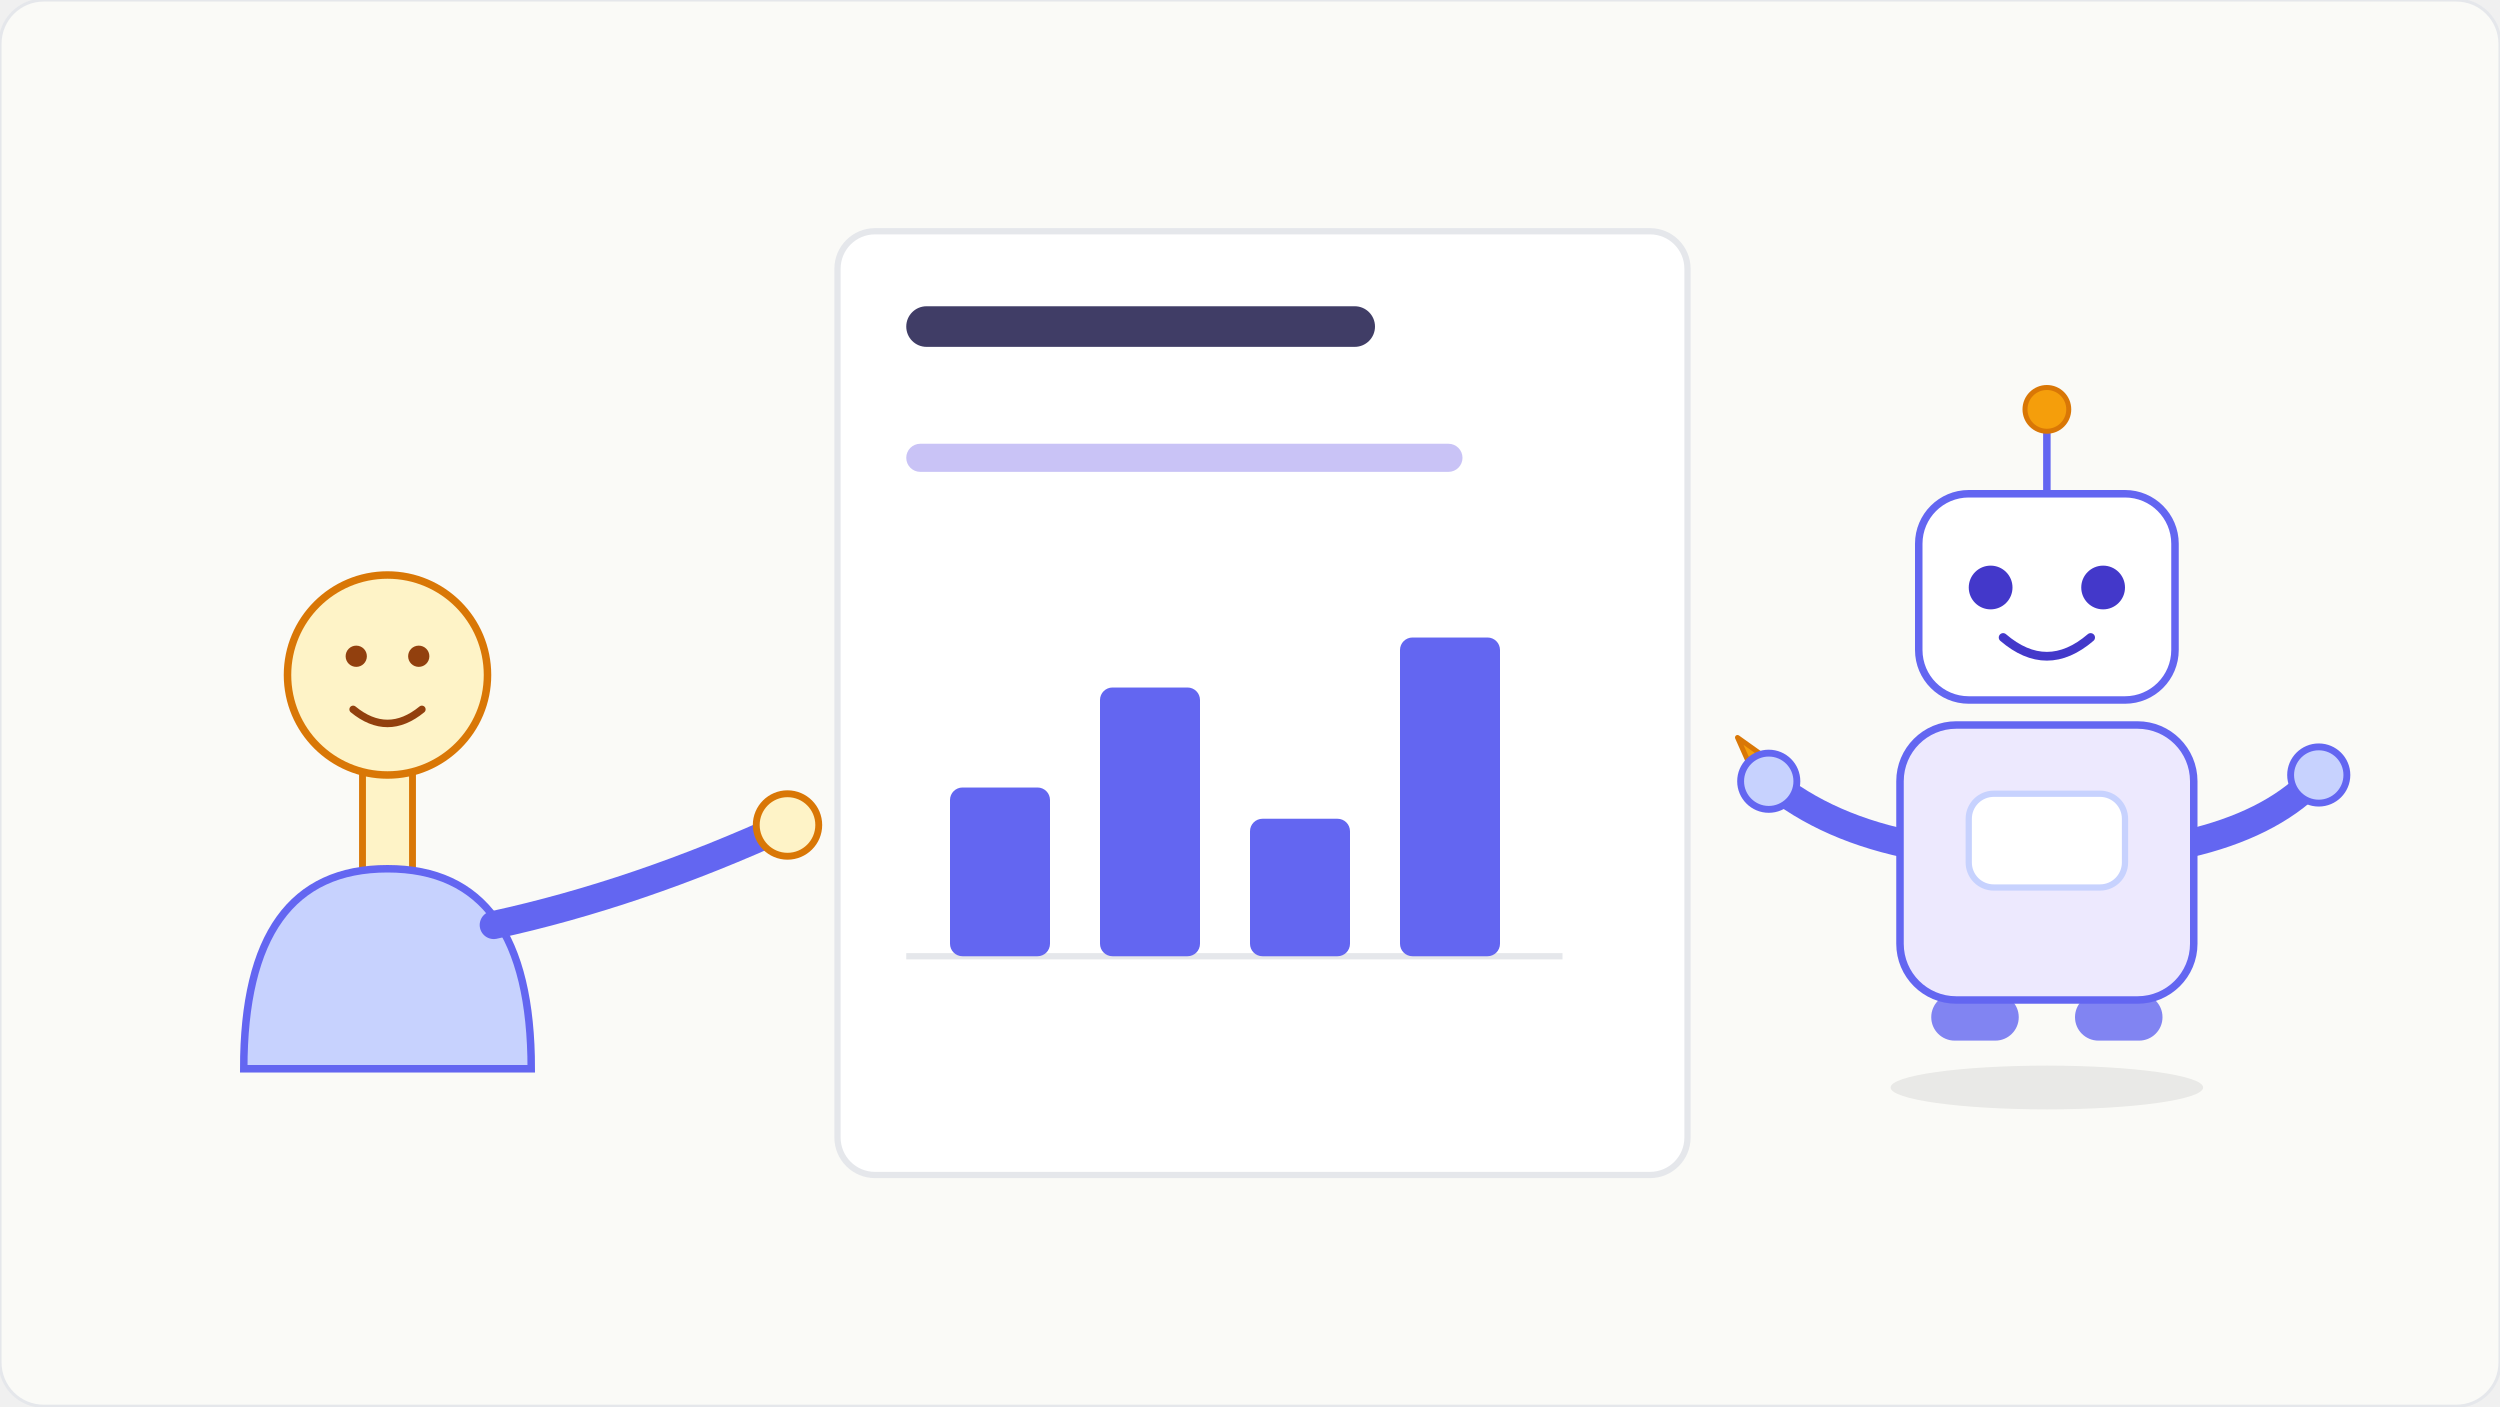
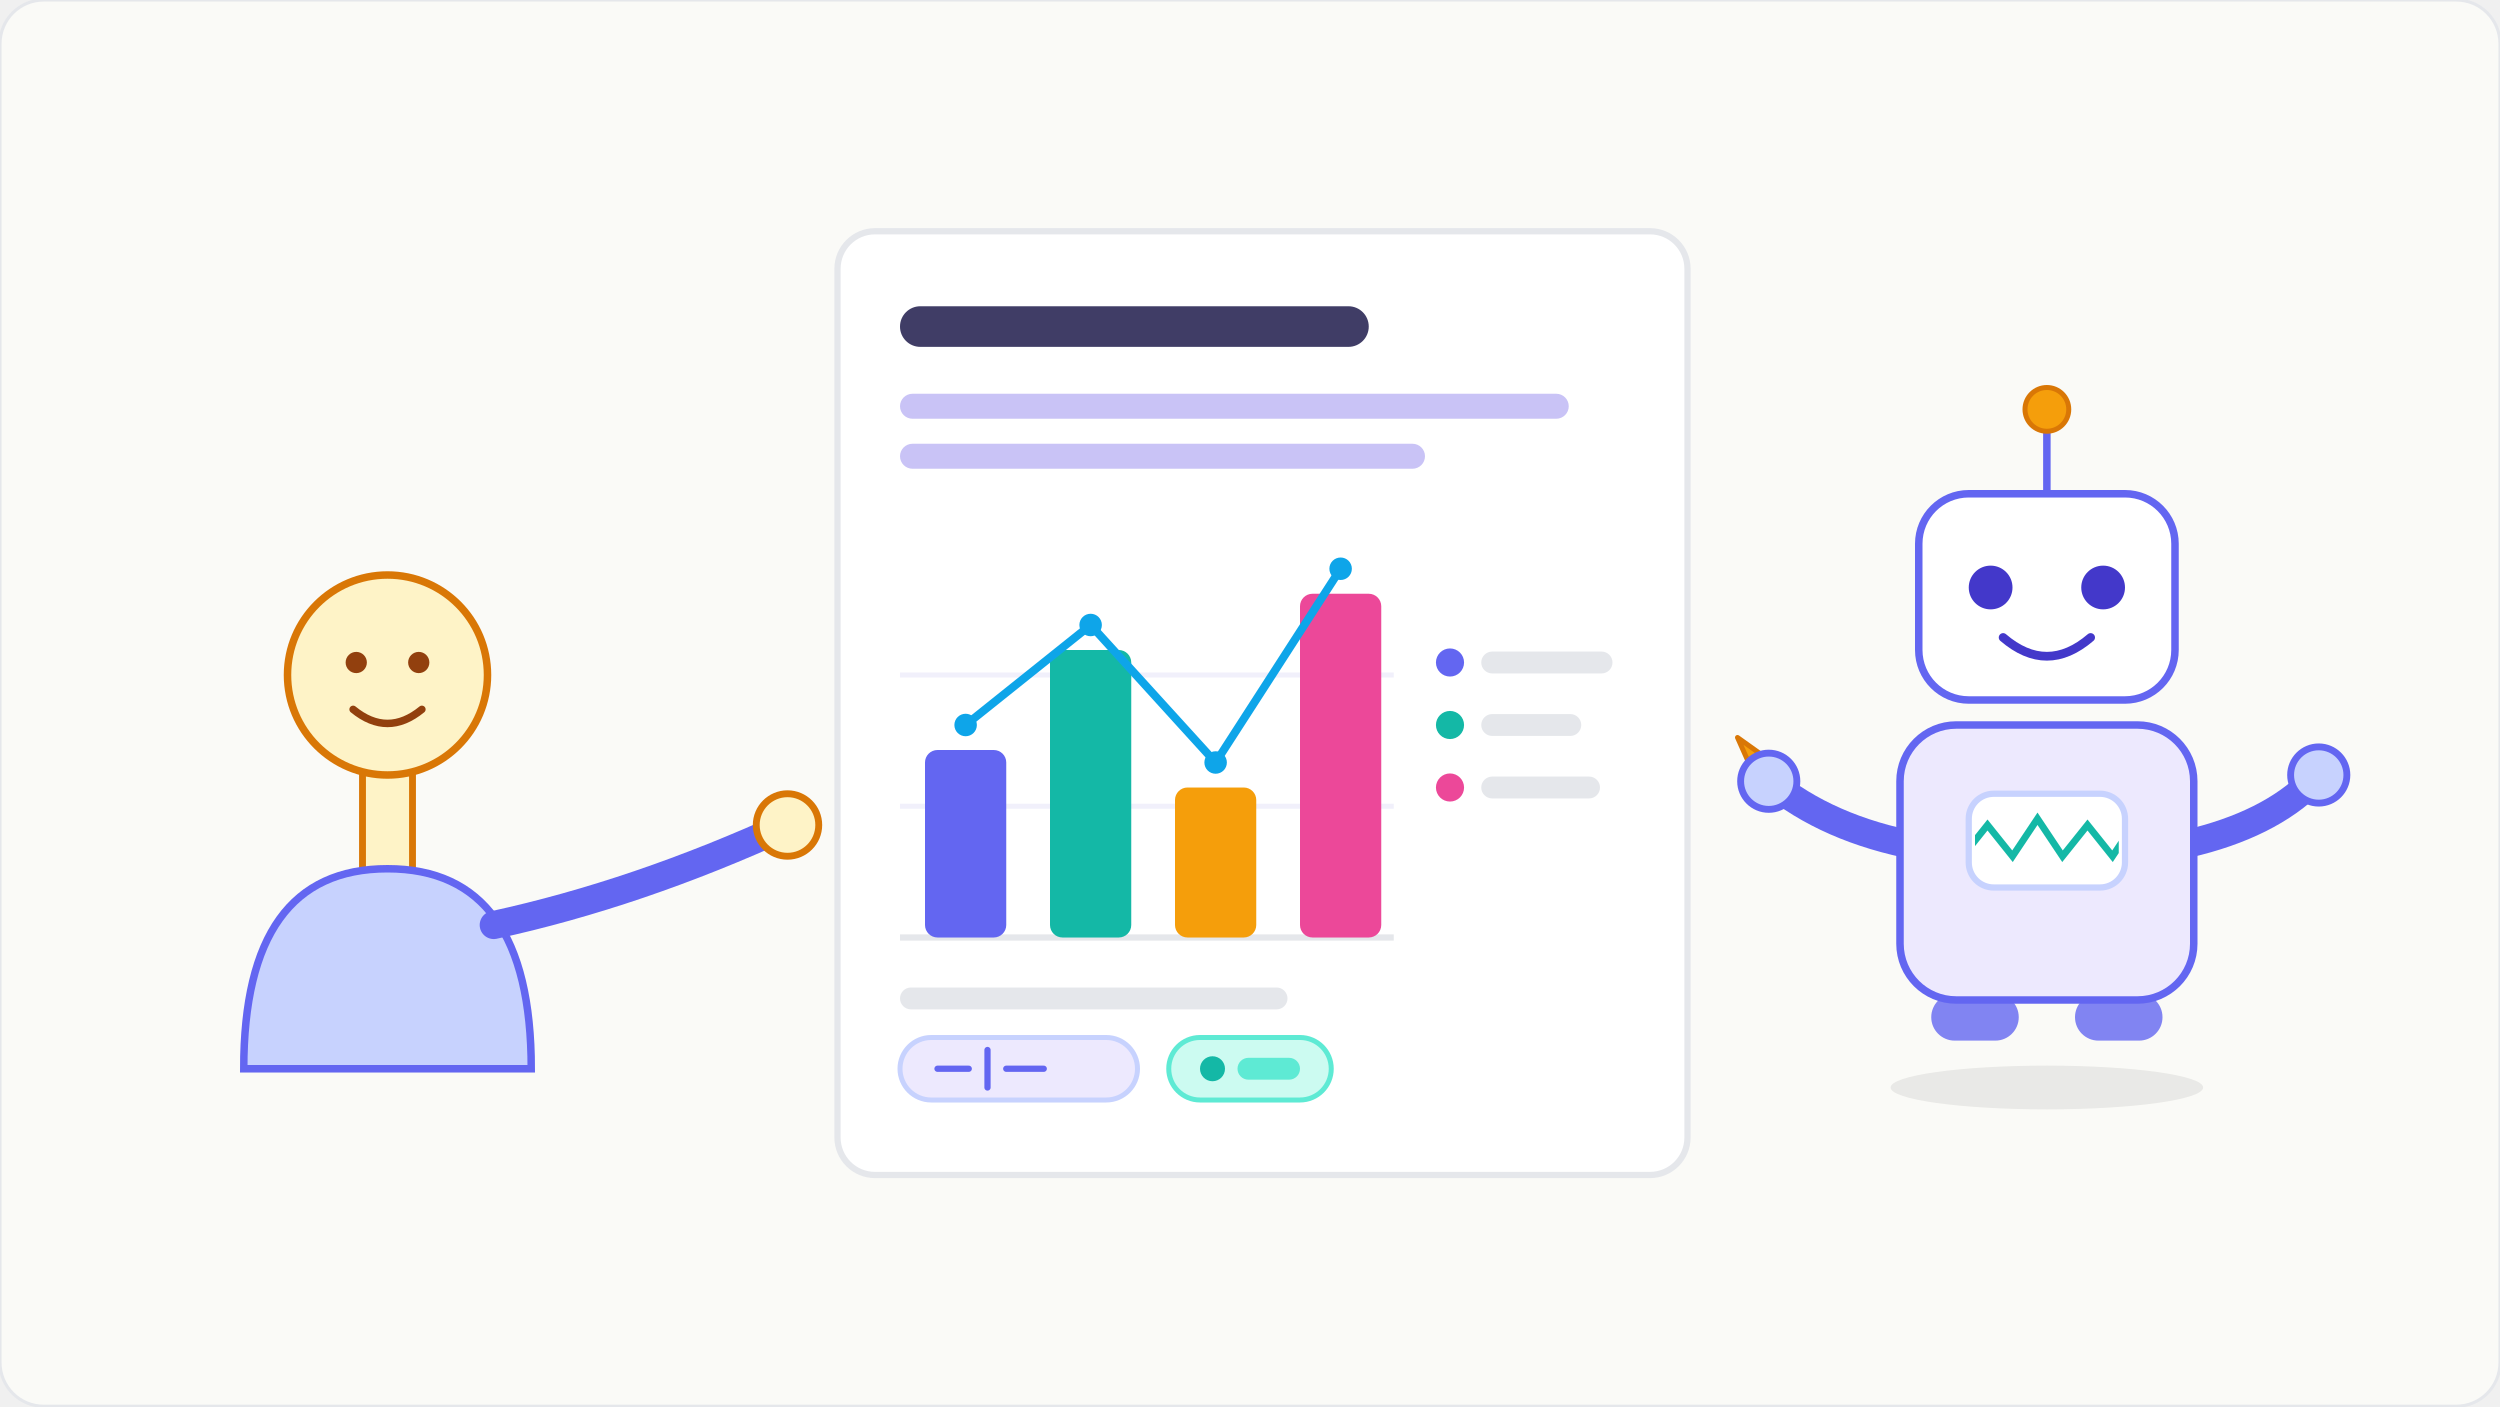
<svg xmlns="http://www.w3.org/2000/svg" viewBox="0 0 800 450" font-family="system-ui,sans-serif">
  <style>
    @keyframes ask    { 0%,2%{opacity:0;transform:translateY(8px) scale(.92)}
                        6%,20%{opacity:1;transform:none}
                        25%,100%{opacity:0;transform:translateY(8px) scale(.92)} }
    @keyframes wall   { 0%,7%{opacity:0} 11%,44%{opacity:1} 48%,100%{opacity:0} }
    @keyframes type   { 0%,8%{transform:scaleX(0)} 15%,100%{transform:scaleX(1)} }
    @keyframes tag    { 0%,26%{opacity:0} 30%,44%{opacity:1} 48%,100%{opacity:0} }
    @keyframes tada   { 0%,27%{opacity:0;transform:translateY(6px) scale(.85)}
                        31%,39%{opacity:1;transform:none}
                        43%,100%{opacity:0;transform:translateY(6px) scale(.85)} }
-     /* A rubber-hose arm: the sleeve stretches from the shoulder and the hand
-        travels the same distance, so the two stay joined while it reaches
-        clear across the slide. Rotating instead would have swung the hand
-        away from the paper, and translating alone tore the arm off. */
    @keyframes reachx { 0%,36%{transform:scaleX(1)} 45%,49%{transform:scaleX(2.85)}
                        56%,100%{transform:scaleX(1)} }
    @keyframes reachh { 0%,36%{transform:translateX(0)} 45%,49%{transform:translateX(178px)}
                        56%,100%{transform:translateX(0)} }
    @keyframes hold   { 0%,33%{opacity:0} 37%,50%{opacity:1} 55%,100%{opacity:0} }
    @keyframes strike { 0%,37%{opacity:0;stroke-dashoffset:170} 39%{opacity:1}
                        45%{opacity:1;stroke-dashoffset:0} 50%,100%{opacity:0;stroke-dashoffset:0} }
    @keyframes poof   { 0%,44%{opacity:0;transform:scale(.3)} 48%{opacity:.8;transform:scale(1)}
                        55%,100%{opacity:0;transform:scale(1.6)} }
    @keyframes mood   { 0%,47%{transform:none} 53%,62%{transform:translateY(11px) rotate(4deg)}
                        68%,81%{transform:none} 87%{transform:translateY(-11px) rotate(-6deg)}
                        93%,100%{transform:none} }
    @keyframes sad    { 0%,48%{opacity:0} 53%,63%{opacity:1} 68%,100%{opacity:0} }
    @keyframes glad   { 0%,48%{opacity:1} 53%,63%{opacity:0} 68%,100%{opacity:1} }
    @keyframes drip   { 0%,52%{opacity:0;transform:translateY(-2px)} 56%{opacity:1}
                        64%,100%{opacity:0;transform:translateY(20px)} }
+     @keyframes calm   { 0%,72%{opacity:1} 75%,100%{opacity:0} }
+     @keyframes warm   { 0%,72%{opacity:0} 75%,100%{opacity:1} }
    @keyframes redo   { 0%,63%{opacity:0} 71%,100%{opacity:1} }
    @keyframes grow   { 0%,67%{transform:scaleY(0)} 79%,100%{transform:scaleY(1)} }
+     @keyframes draw   { 0%,73%{stroke-dashoffset:190} 85%,100%{stroke-dashoffset:0} }
+     @keyframes dot    { 0%,76%{opacity:0;transform:scale(.3)} 84%,100%{opacity:1;transform:scale(1)} }
    @keyframes heart  { 0%,80%{opacity:0;transform:translateY(0) scale(.5)}
                        86%{opacity:1;transform:translateY(-18px) scale(1)}
                        97%,100%{opacity:0;transform:translateY(-40px) scale(1)} }
    @keyframes spark  { 0%,29%{opacity:0;transform:scale(.4)} 33%{opacity:1;transform:scale(1)}
                        39%,82%{opacity:0;transform:scale(.4)} 88%{opacity:1;transform:scale(1)}
                        95%,100%{opacity:0;transform:scale(1.3)} }
    @keyframes write  { 0%,9%{transform:none} 14%{transform:translate(-9px,-27px)}
                        19%{transform:translate(-5px,-7px)} 24%{transform:translate(-11px,-31px)}
                        29%{transform:translate(-5px,-5px)} 34%,64%{transform:none}
                        70%{transform:translate(-9px,-23px)} 76%,100%{transform:none} }
    @keyframes bob    { 0%,100%{transform:translateY(0)} 50%{transform:translateY(-6px)} }
    @keyframes blink  { 0%,45%,53%,100%{transform:scaleY(1)} 47%,51%{transform:scaleY(.1)} }
    @keyframes ping   { 0%,9%{opacity:.55;transform:scale(1)} 13%,32%{opacity:1;transform:scale(1.25)}
                        38%,100%{opacity:.55;transform:scale(1)} }
+     @keyframes wave   { 0%,100%{transform:translateX(0)} 50%{transform:translateX(-16px)} }

-     .fb    {transform-box:fill-box}
    .ask   {transform-origin:146px 111px;animation:ask 12s ease-out infinite}
    .wall  {animation:wall 12s ease-out infinite}
    .wl    {transform-box:fill-box;transform-origin:left center;animation:type 12s ease-out infinite backwards}
    .tag   {animation:tag 12s ease-out infinite}
    .tada  {transform-origin:608px 96px;animation:tada 12s ease-out infinite}
    .armX  {transform-box:fill-box;transform-origin:left center;animation:reachx 12s cubic-bezier(.4,0,.3,1) infinite}
    .hand  {animation:reachh 12s cubic-bezier(.4,0,.3,1) infinite}
    .rub   {animation:hold 12s ease-out infinite}
    .strike{stroke-dasharray:170;animation:strike 12s ease-out infinite}
    .poof  {transform-box:fill-box;transform-origin:center;animation:poof 12s ease-out infinite}
    .mood  {transform-origin:655px 240px;animation:mood 12s cubic-bezier(.3,1.4,.5,1) infinite}
    .bob   {transform-origin:655px 240px;animation:bob 4s ease-in-out infinite}
    .sad   {animation:sad 12s steps(1,end) infinite}
    .glad  {animation:glad 12s steps(1,end) infinite}
    .drip  {animation:drip 12s ease-in infinite}
+     .calm  {animation:calm 12s steps(1,end) infinite}
+     .warm  {animation:warm 12s steps(1,end) infinite}
    .good  {animation:redo 12s ease-out infinite}
    .bar   {transform-box:fill-box;transform-origin:center bottom;animation:grow 12s cubic-bezier(.2,1.3,.4,1) infinite backwards}
+     .trend {stroke-dasharray:190;animation:draw 12s ease-out infinite}
+     .tdot  {transform-box:fill-box;transform-origin:center;animation:dot 12s ease-out infinite backwards}
    .heart {transform-box:fill-box;transform-origin:center;animation:heart 12s ease-out infinite}
    .spark {transform-box:fill-box;transform-origin:center;animation:spark 12s ease-out infinite}
    .pen   {animation:write 12s ease-in-out infinite}
    .eye   {transform-box:fill-box;transform-origin:center;animation:blink 5.5s ease-in-out infinite}
    .ant   {transform-box:fill-box;transform-origin:center;animation:ping 12s ease-in-out infinite}
+     .wave  {animation:wave 3s linear infinite}
    @media print,(prefers-reduced-motion:reduce){
-       .ask,.wall,.wl,.tag,.tada,.armX,.hand,.rub,.strike,.poof,.mood,.bob,.sad,.glad,.drip,
-       .good,.bar,.heart,.spark,.pen,.eye,.ant{animation:none!important}
-       .ask,.wall,.tag,.tada,.rub,.strike,.poof,.sad,.drip,.heart,.spark{opacity:0}
+       .ask,.wall,.wl,.tag,.tada,.armX,.hand,.rub,.strike,.poof,.mood,.bob,.sad,.glad,.drip,.calm,.warm,
+       .good,.bar,.trend,.tdot,.heart,.spark,.pen,.eye,.ant,.wave{animation:none!important}
+       .ask,.wall,.tag,.tada,.rub,.strike,.poof,.sad,.drip,.calm,.heart,.spark{opacity:0}
    }
  </style>
  <rect width="800" height="450" rx="14" fill="#FAFAF7" stroke="#E5E7EB" />
  <rect x="268" y="74" width="272" height="302" rx="12" fill="#FFFFFF" stroke="#E5E7EB" stroke-width="2" />
-   <rect x="290" y="98" width="150" height="13" rx="6.5" fill="#1E1B4B" opacity=".85" />
+   <rect x="288" y="98" width="150" height="13" rx="6.5" fill="#1E1B4B" opacity=".85" />
  <g class="wall" opacity="0">
-     <rect class="wl" x="290" y="138" width="216" height="9" rx="4.5" fill="#C9C3F6" />
-     <rect class="wl" x="290" y="160" width="200" height="9" rx="4.5" fill="#C9C3F6" style="animation-delay:.35s" />
-     <rect class="wl" x="290" y="182" width="208" height="9" rx="4.5" fill="#C9C3F6" style="animation-delay:.7s" />
-     <rect class="wl" x="290" y="204" width="186" height="9" rx="4.5" fill="#C9C3F6" style="animation-delay:1.05s" />
-     <rect class="wl" x="290" y="226" width="212" height="9" rx="4.5" fill="#C9C3F6" style="animation-delay:1.4s" />
-     <rect class="wl" x="290" y="248" width="194" height="9" rx="4.5" fill="#C9C3F6" style="animation-delay:1.75s" />
-     <rect class="wl" x="290" y="270" width="152" height="9" rx="4.5" fill="#C9C3F6" style="animation-delay:2.1s" />
-   </g>
-   <text class="tag" x="290" y="300" font-size="12.5" fill="#9AA1AE" opacity="0">+ 6 more paragraphs</text>
+     <rect class="wl" x="288" y="138" width="216" height="9" rx="4.5" fill="#C9C3F6" />
+     <rect class="wl" x="288" y="160" width="200" height="9" rx="4.5" fill="#C9C3F6" style="animation-delay:.35s" />
+     <rect class="wl" x="288" y="182" width="208" height="9" rx="4.5" fill="#C9C3F6" style="animation-delay:.7s" />
+     <rect class="wl" x="288" y="204" width="186" height="9" rx="4.5" fill="#C9C3F6" style="animation-delay:1.05s" />
+     <rect class="wl" x="288" y="226" width="212" height="9" rx="4.5" fill="#C9C3F6" style="animation-delay:1.4s" />
+     <rect class="wl" x="288" y="248" width="194" height="9" rx="4.5" fill="#C9C3F6" style="animation-delay:1.75s" />
+     <rect class="wl" x="288" y="270" width="152" height="9" rx="4.5" fill="#C9C3F6" style="animation-delay:2.1s" />
+   </g>
+   <text class="tag" x="288" y="300" font-size="12.5" fill="#9AA1AE" opacity="0">+ 6 more paragraphs</text>
  <path class="strike" d="M282 252 H448" stroke="#EF4444" stroke-width="3.2" stroke-linecap="round" opacity="0" />
  <g fill="#C9C3F6">
    <circle class="poof" cx="330" cy="196" r="13" opacity="0" />
    <circle class="poof" cx="404" cy="176" r="17" opacity="0" />
    <circle class="poof" cx="470" cy="212" r="12" opacity="0" />
  </g>
  <g class="good">
-     <rect x="290" y="142" width="178" height="9" rx="4.5" fill="#C9C3F6" />
-     <path d="M290 306 H500" stroke="#E5E7EB" stroke-width="2" />
-     <g fill="#6366F1">
-       <rect class="bar" x="304" y="252" width="32" height="54" rx="4" />
-       <rect class="bar" x="352" y="220" width="32" height="86" rx="4" style="animation-delay:.12s" />
-       <rect class="bar" x="400" y="262" width="32" height="44" rx="4" style="animation-delay:.24s" />
-       <rect class="bar" x="448" y="204" width="32" height="102" rx="4" style="animation-delay:.36s" />
-     </g>
+     <rect x="288" y="126" width="214" height="8" rx="4" fill="#C9C3F6" />
+     <rect x="288" y="142" width="168" height="8" rx="4" fill="#C9C3F6" />
+     <path d="M288 216 H446 M288 258 H446" stroke="#F1F0FB" stroke-width="1.6" />
+     <path d="M288 300 H446" stroke="#E5E7EB" stroke-width="2" />
+     <rect class="bar" x="296" y="240" width="26" height="60" rx="4" fill="#6366F1" />
+     <rect class="bar" x="336" y="208" width="26" height="92" rx="4" fill="#14B8A6" style="animation-delay:.1s" />
+     <rect class="bar" x="376" y="252" width="26" height="48" rx="4" fill="#F59E0B" style="animation-delay:.2s" />
+     <rect class="bar" x="416" y="190" width="26" height="110" rx="4" fill="#EC4899" style="animation-delay:.3s" />
+     <polyline class="trend" points="309,232 349,200 389,244 429,182" fill="none" stroke="#0EA5E9" stroke-width="2.6" stroke-linecap="round" stroke-linejoin="round" />
+     <g fill="#0EA5E9">
+       <circle class="tdot" cx="309" cy="232" r="3.6" />
+       <circle class="tdot" cx="349" cy="200" r="3.6" style="animation-delay:.1s" />
+       <circle class="tdot" cx="389" cy="244" r="3.6" style="animation-delay:.2s" />
+       <circle class="tdot" cx="429" cy="182" r="3.6" style="animation-delay:.3s" />
+     </g>
+     <g fill="#E5E7EB">
+       <circle cx="464" cy="212" r="4.5" fill="#6366F1" />
+       <rect x="474" y="208.5" width="42" height="7" rx="3.5" />
+       <circle cx="464" cy="232" r="4.5" fill="#14B8A6" />
+       <rect x="474" y="228.5" width="32" height="7" rx="3.5" />
+       <circle cx="464" cy="252" r="4.5" fill="#EC4899" />
+       <rect x="474" y="248.5" width="38" height="7" rx="3.5" />
+     </g>
+     <rect x="288" y="316" width="124" height="7" rx="3.5" fill="#E5E7EB" />
+     <rect x="288" y="332" width="76" height="20" rx="10" fill="#EDE9FE" stroke="#C7D2FE" stroke-width="1.6" />
+     <path d="M300 342 h10 M316 336 v12 M322 342 h12" stroke="#6366F1" stroke-width="2" stroke-linecap="round" />
+     <rect x="374" y="332" width="52" height="20" rx="10" fill="#CCFBF1" stroke="#5EEAD4" stroke-width="1.6" />
+     <circle cx="388" cy="342" r="4" fill="#14B8A6" />
+     <rect x="396" y="338.5" width="20" height="7" rx="3.5" fill="#5EEAD4" />
  </g>
  <g class="ask" opacity="0">
-     <rect x="58" y="88" width="176" height="46" rx="12" fill="#FFFFFF" stroke="#C7D2FE" stroke-width="2" />
+     <rect x="50" y="88" width="192" height="46" rx="12" fill="#FFFFFF" stroke="#C7D2FE" stroke-width="2" />
    <path d="M118 133 l6 17 15-17 z" fill="#FFFFFF" stroke="#C7D2FE" stroke-width="2" />
-     <text x="146" y="117" text-anchor="middle" font-size="15" fill="#1E1B4B">Write the intro</text>
+     <text x="146" y="117" text-anchor="middle" font-size="15" fill="#1E1B4B">Describe it in detail</text>
  </g>
  <g>
    <rect x="116" y="238" width="16" height="44" fill="#FEF3C7" stroke="#D97706" stroke-width="2.2" />
    <path d="M78 342 q0-64 46-64 t46 64 z" fill="#C7D2FE" stroke="#6366F1" stroke-width="2.4" />
    <circle cx="124" cy="216" r="32" fill="#FEF3C7" stroke="#D97706" stroke-width="2.4" />
-     <circle cx="114" cy="210" r="3.4" fill="#92400E" />
-     <circle cx="134" cy="210" r="3.4" fill="#92400E" />
-     <path d="M113 227 q11 9 22 0" fill="none" stroke="#92400E" stroke-width="2.4" stroke-linecap="round" />
+     <circle cx="114" cy="212" r="3.4" fill="#92400E" />
+     <circle cx="134" cy="212" r="3.4" fill="#92400E" />
+     <g class="warm">
+       <path d="M113 227 q11 9 22 0" fill="none" stroke="#92400E" stroke-width="2.4" stroke-linecap="round" />
+     </g>
+     <g class="calm" opacity="0" fill="none" stroke="#92400E" stroke-width="2.4" stroke-linecap="round">
+       <path d="M114 231 h20" />
+       <path d="M107 201 l11-4" />
+       <path d="M141 201 l-11-4" />
+     </g>
    <path class="armX" d="M158 296 q46-10 94-32" fill="none" stroke="#6366F1" stroke-width="9" stroke-linecap="round" />
    <g class="hand">
      <g class="rub" opacity="0">
        <rect x="240" y="246" width="26" height="15" rx="4" fill="#FCA5A5" stroke="#EF4444" stroke-width="1.8" transform="rotate(-16 253 253)" />
      </g>
      <circle cx="252" cy="264" r="10" fill="#FEF3C7" stroke="#D97706" stroke-width="2.2" />
    </g>
    <path class="heart" d="M198 246 c-7-9-20-2-20 9 c0 11 20 20 20 20 c0 0 20-9 20-20 c0-11-13-18-20-9 z" fill="#F472B6" opacity="0" />
  </g>
  <g class="mood">
    <g class="bob">
      <ellipse cx="655" cy="348" rx="50" ry="7" fill="#000000" opacity=".07" />
      <rect x="618" y="318" width="28" height="15" rx="7.5" fill="#6366F1" opacity=".8" />
      <rect x="664" y="318" width="28" height="15" rx="7.5" fill="#6366F1" opacity=".8" />
      <g class="pen">
        <path d="M610 270 q-28-6-46-22" fill="none" stroke="#6366F1" stroke-width="9" stroke-linecap="round" />
        <path d="M556 236 l14 10-6 8z" fill="#F59E0B" stroke="#D97706" stroke-width="1.6" stroke-linejoin="round" />
        <circle cx="566" cy="250" r="9" fill="#C7D2FE" stroke="#6366F1" stroke-width="2.2" />
      </g>
      <path d="M700 270 q26-6 40-20" fill="none" stroke="#6366F1" stroke-width="9" stroke-linecap="round" />
      <circle cx="742" cy="248" r="9" fill="#C7D2FE" stroke="#6366F1" stroke-width="2.2" />
      <rect x="608" y="232" width="94" height="88" rx="18" fill="#EDE9FE" stroke="#6366F1" stroke-width="2.4" />
      <rect x="630" y="254" width="50" height="30" rx="8" fill="#FFFFFF" stroke="#C7D2FE" stroke-width="2" />
+       <clipPath id="screen">
+         <rect x="632" y="256" width="46" height="26" rx="6" />
+       </clipPath>
+       <g clip-path="url(#screen)">
+         <path class="wave" d="M628 274 l8-10 8 10 8-12 8 12 8-10 8 10 8-12 8 12" fill="none" stroke="#14B8A6" stroke-width="2.2" stroke-linecap="round" />
+       </g>
      <path d="M655 158 V138" stroke="#6366F1" stroke-width="2.4" stroke-linecap="round" />
      <circle class="ant" cx="655" cy="131" r="7" fill="#F59E0B" stroke="#D97706" stroke-width="1.6" />
      <rect x="614" y="158" width="82" height="66" rx="16" fill="#FFFFFF" stroke="#6366F1" stroke-width="2.4" />
      <g class="glad">
        <circle class="eye" cx="637" cy="188" r="7" fill="#4338CA" />
        <circle class="eye" cx="673" cy="188" r="7" fill="#4338CA" />
        <path d="M641 204 q14 12 28 0" fill="none" stroke="#4338CA" stroke-width="2.8" stroke-linecap="round" />
      </g>
      <g class="sad" opacity="0" fill="none" stroke="#4338CA" stroke-width="2.8" stroke-linecap="round">
        <path d="M630 182 l11 6-11 6" />
        <path d="M680 182 l-11 6 11 6" />
        <path d="M641 210 q14-12 28 0" />
      </g>
      <path class="drip" d="M700 176 q7 11 7 15 a7 7 0 0 1-14 0 q0-4 7-15z" fill="#7DD3FC" opacity="0" />
    </g>
  </g>
  <g class="tada" opacity="0">
    <rect x="548" y="58" width="120" height="42" rx="12" fill="#FFFFFF" stroke="#C7D2FE" stroke-width="2" />
    <path d="M636 99 l16 5-5 16z" fill="#FFFFFF" stroke="#C7D2FE" stroke-width="2" />
    <text x="608" y="85" text-anchor="middle" font-size="15" fill="#6366F1">Ta-da!</text>
  </g>
  <g fill="#F59E0B" opacity="0">
    <path class="spark" d="M728 184 l4 7.5 7.5 4-7.5 4-4 7.5-4-7.5-7.5-4 7.5-4z" />
    <path class="spark" d="M588 140 l3 6 6 3-6 3-3 6-3-6-6-3 6-3z" style="animation-delay:.25s" />
  </g>
</svg>
